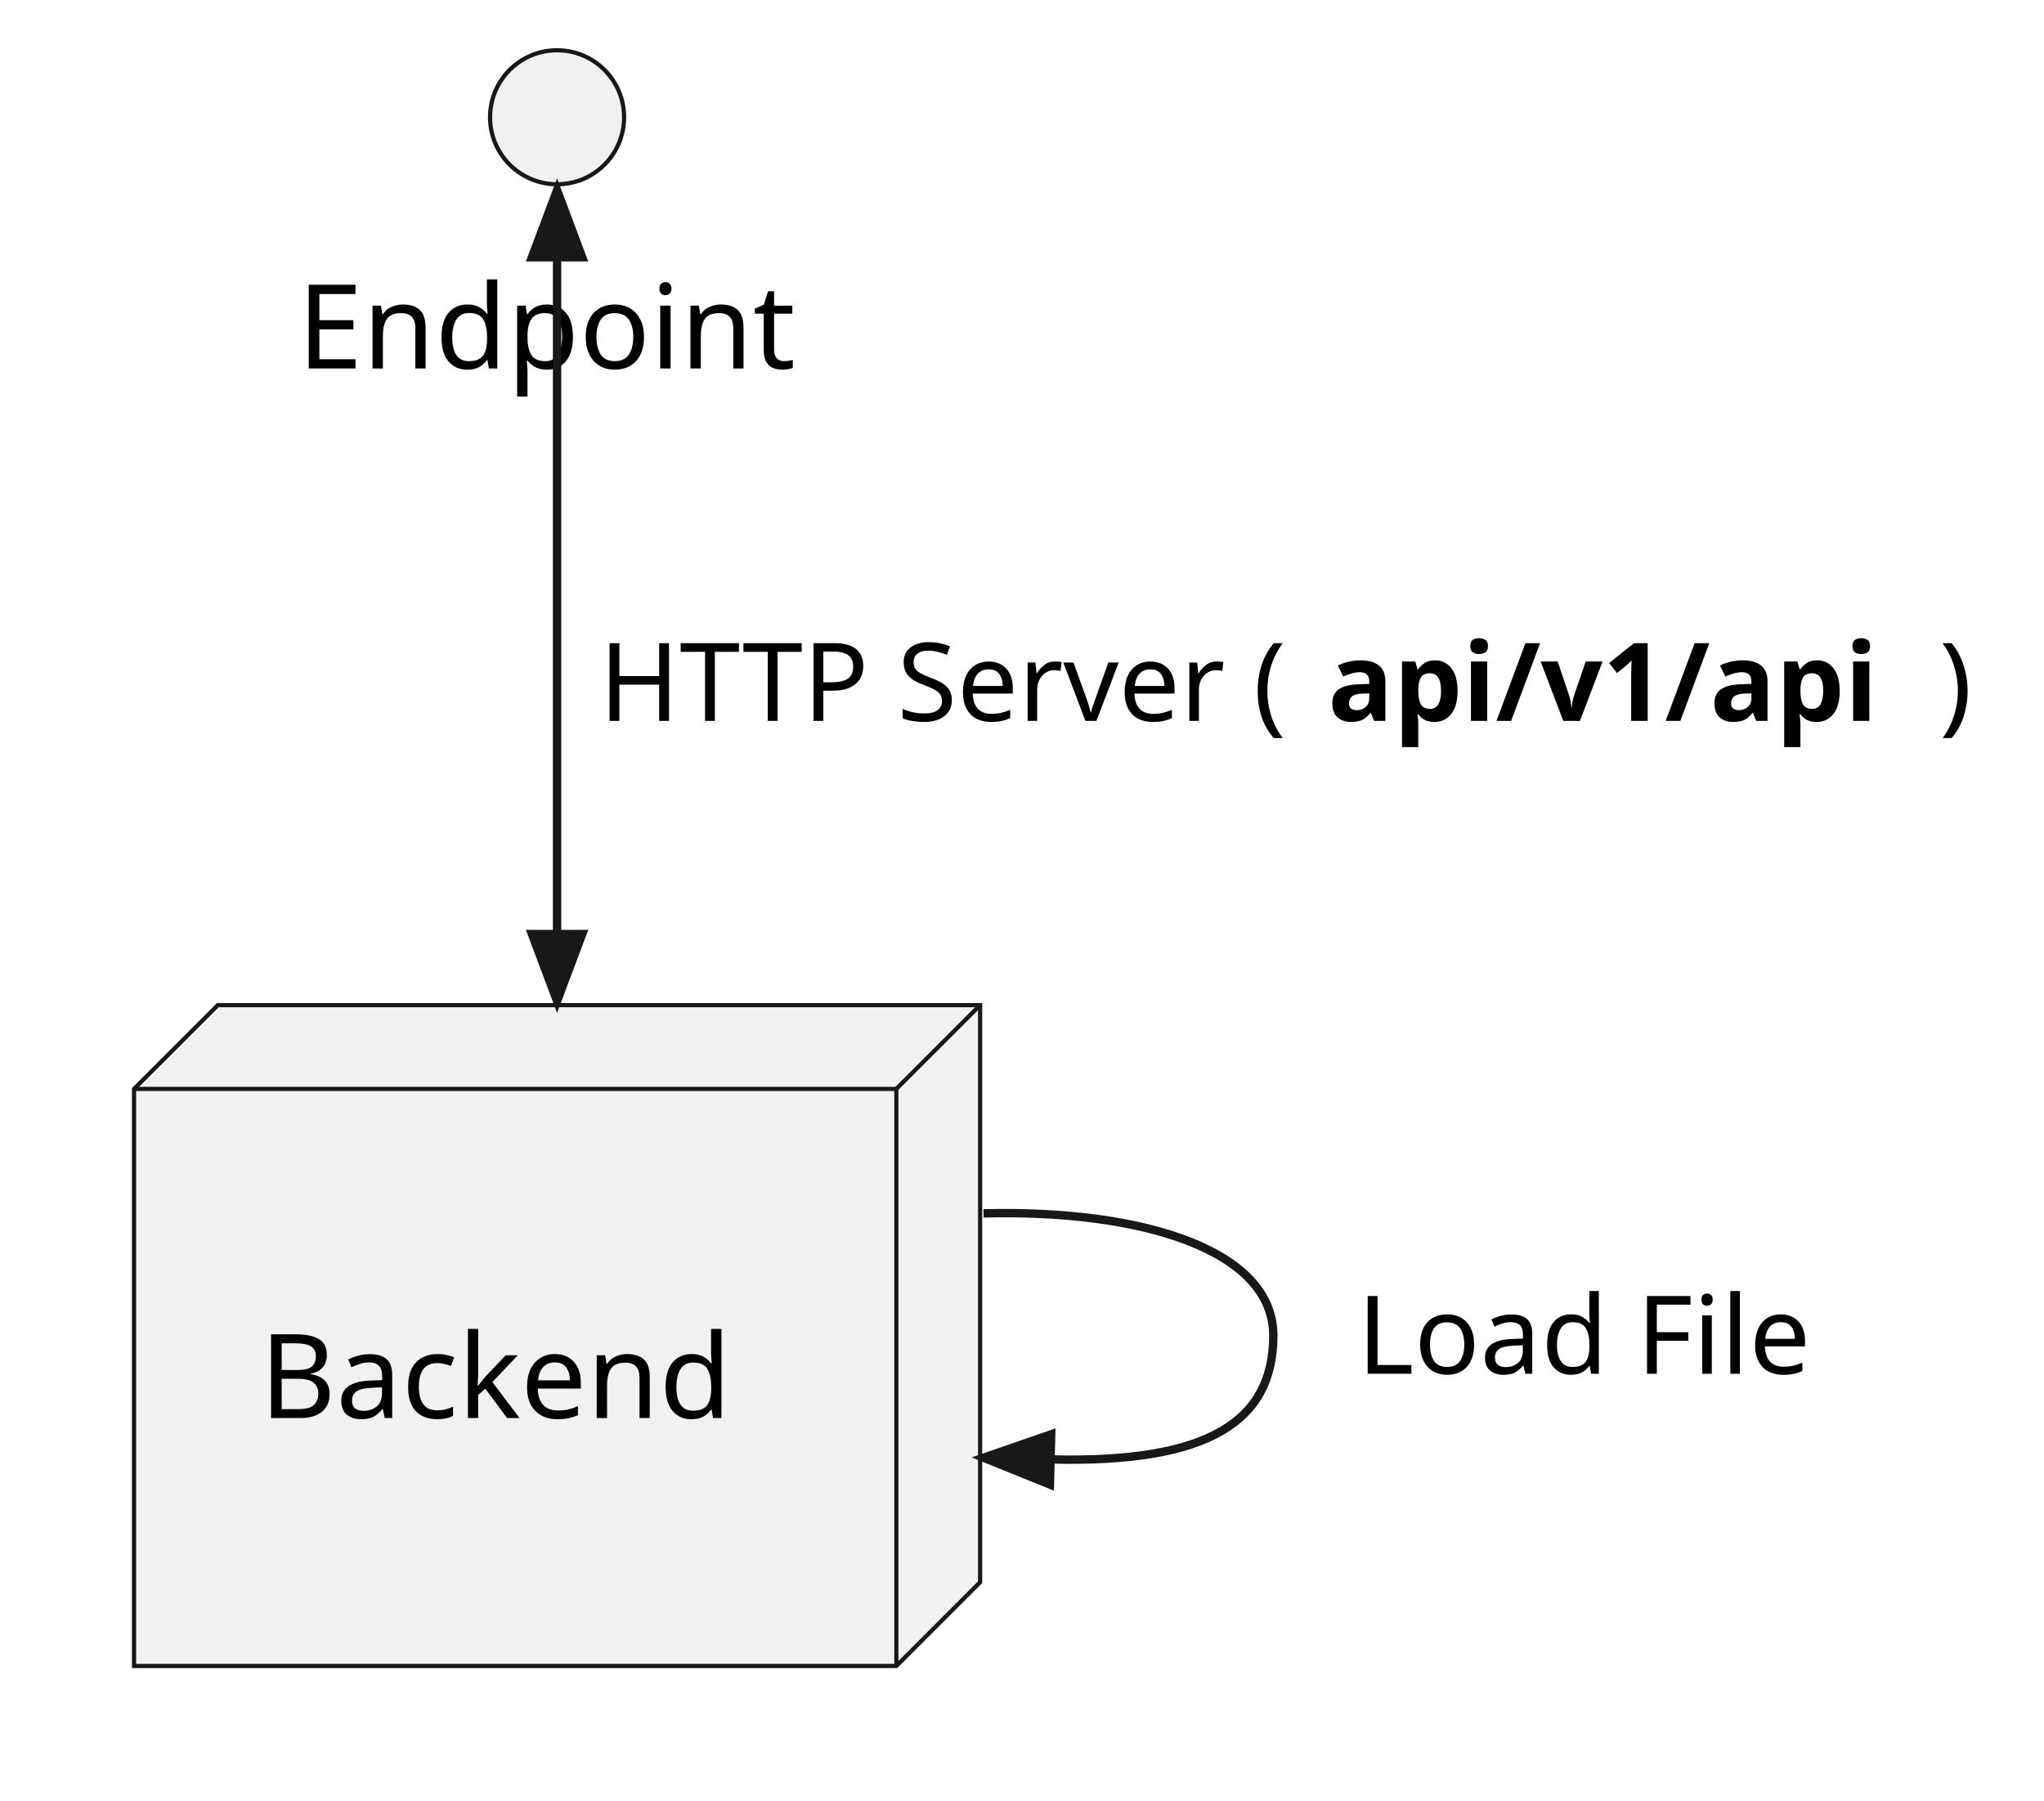
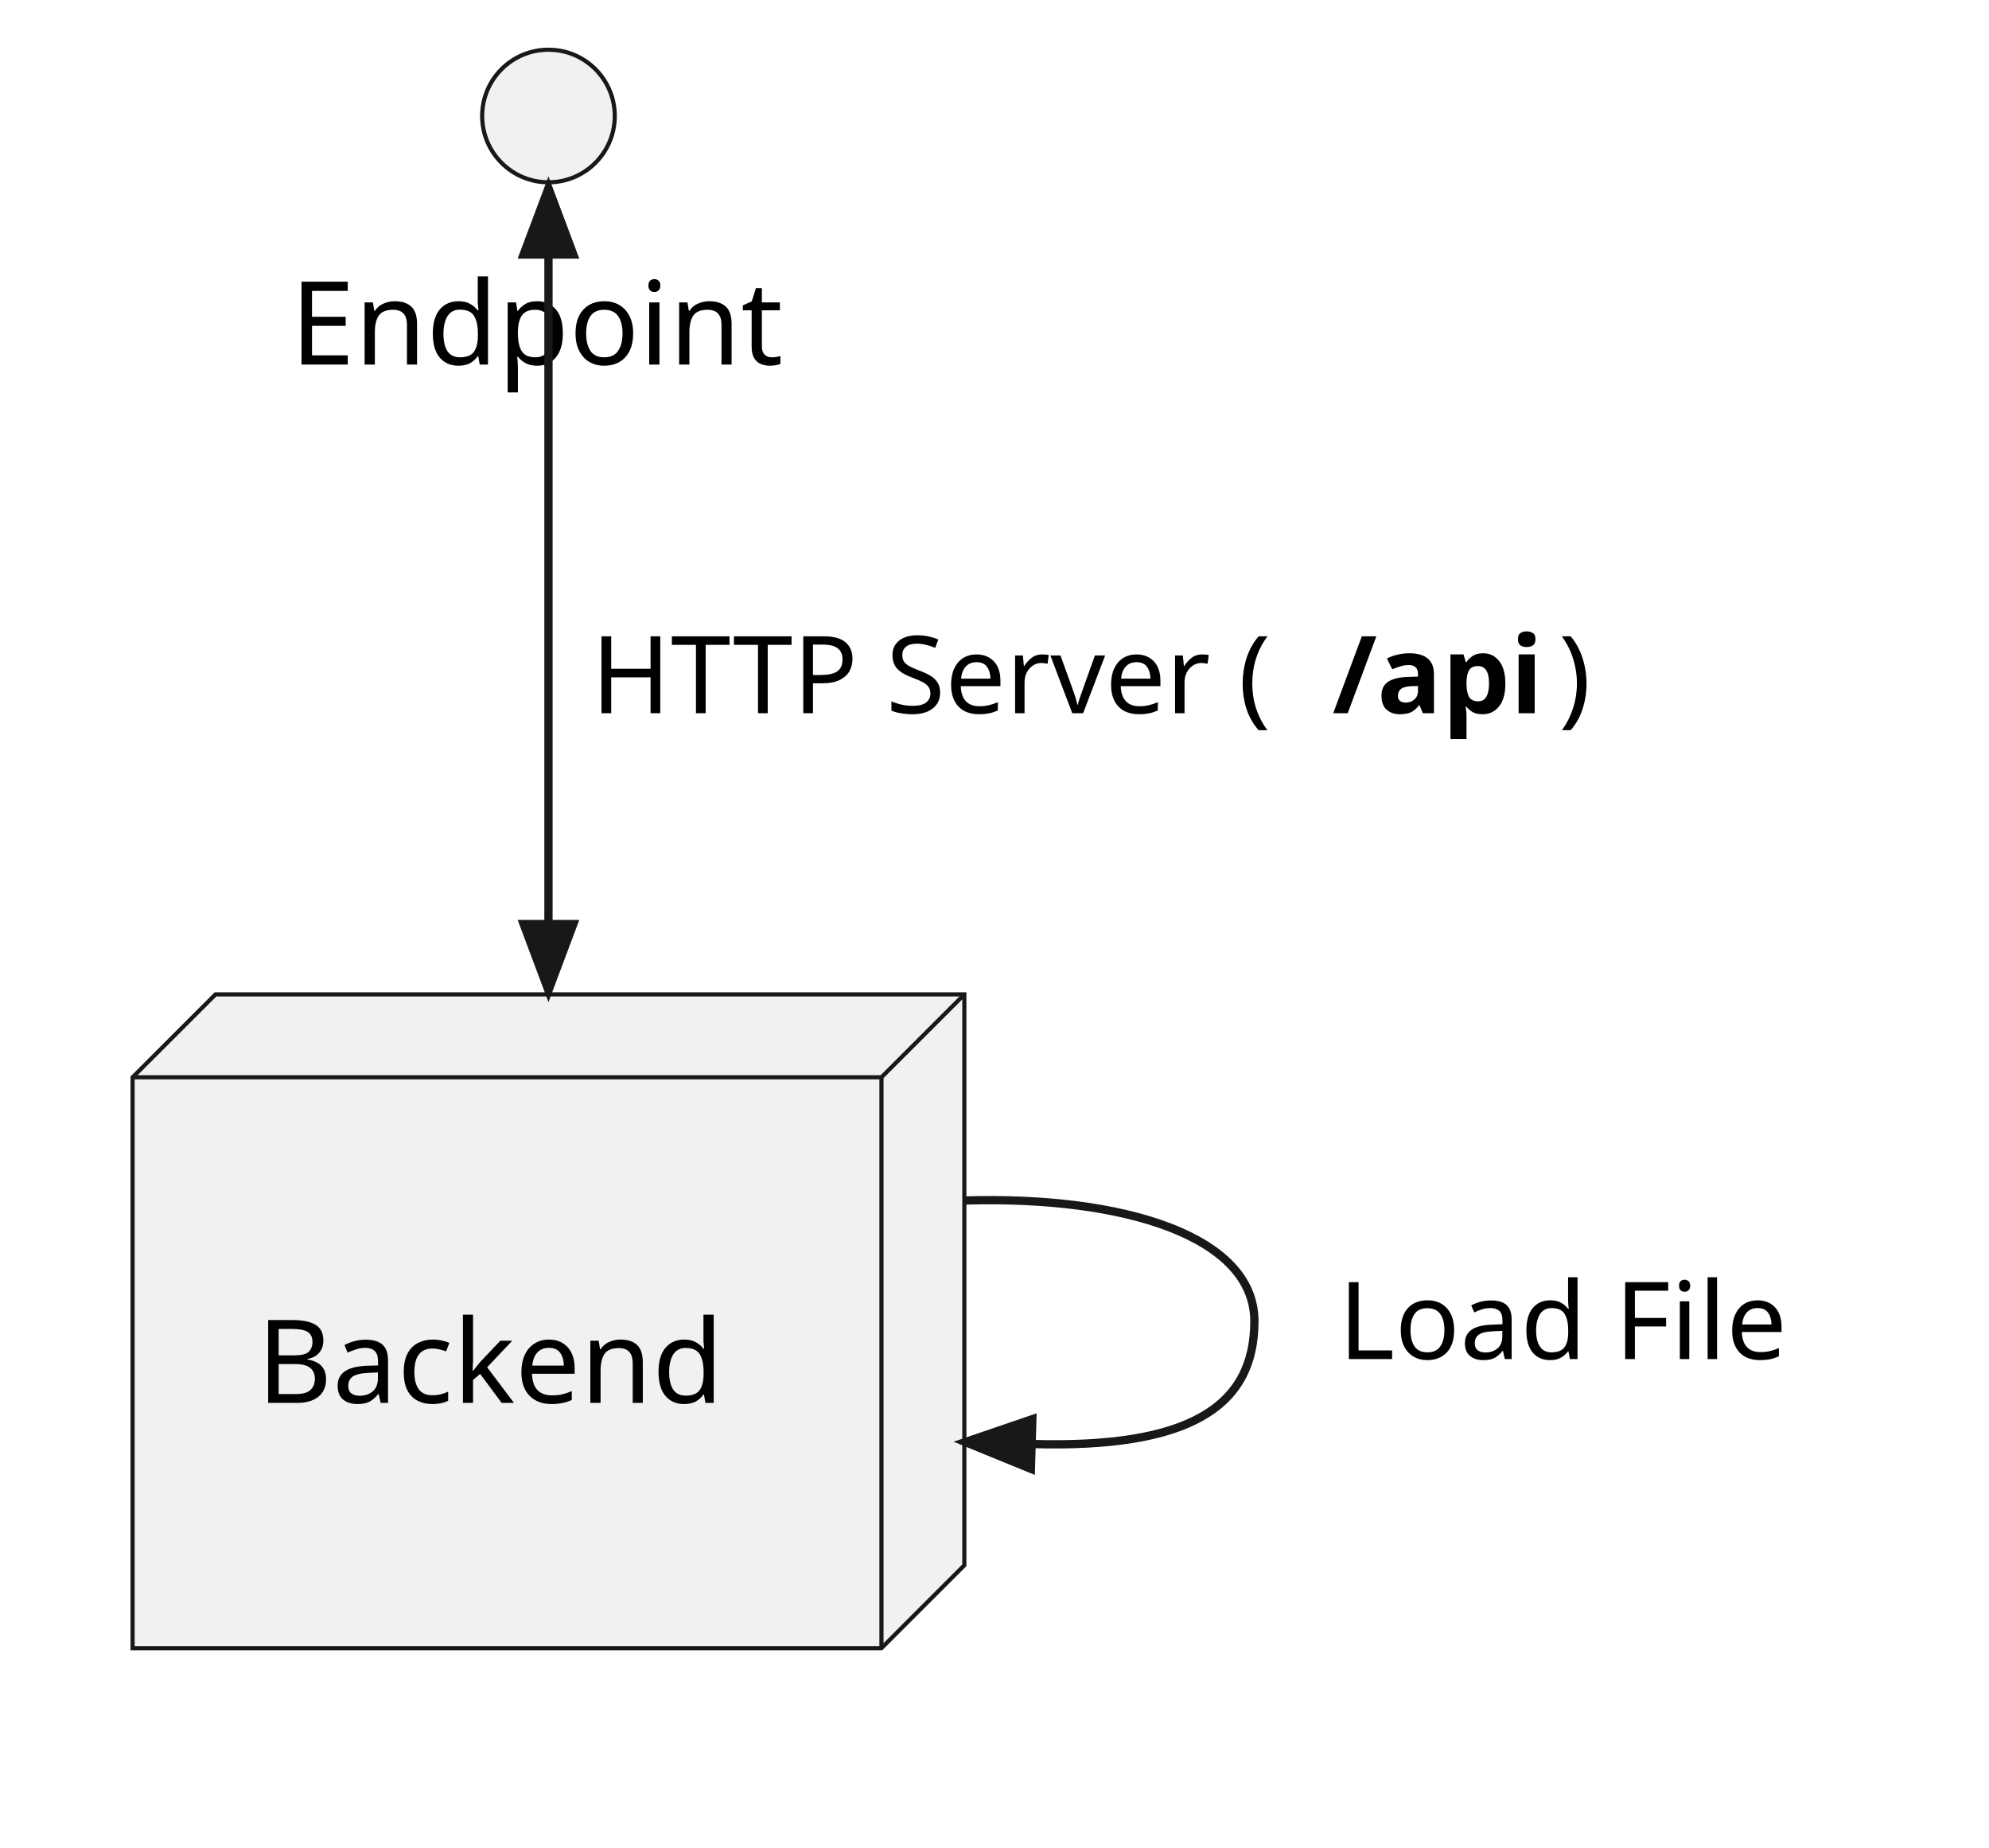
- <svg xmlns="http://www.w3.org/2000/svg" contentStyleType="text/css" height="215px" preserveAspectRatio="none" style="width:244px;height:215px;background:#FFFFFF;" version="1.1" viewBox="0 0 244 215" width="244px" zoomAndPan="magnify">
+ <svg xmlns="http://www.w3.org/2000/svg" contentStyleType="text/css" data-diagram-type="CLASS" height="223px" preserveAspectRatio="none" style="width:240px;height:223px;background:#FFFFFF;" version="1.1" viewBox="0 0 240 223" width="240px" zoomAndPan="magnify">
  <defs />
  <g>
-     <g id="elem_endpoint">
-       <ellipse cx="66.5" cy="14" fill="#F1F1F1" rx="8" ry="8" style="stroke:#181818;stroke-width:0.5;" />
-       <text fill="#000000" font-family="sans-serif" font-size="14" lengthAdjust="spacing" textLength="62" x="35.5" y="43.995">Endpoint</text>
+     <g class="entity" data-qualified-name="endpoint" data-source-line="1" id="ent0002">
+       <ellipse cx="66.18" cy="14" fill="#F1F1F1" rx="8" ry="8" style="stroke:#181818;stroke-width:0.5;" />
+       <text fill="#000000" font-family="sans-serif" font-size="14" lengthAdjust="spacing" textLength="62.31" x="35.025" y="43.995">Endpoint</text>
    </g>
-     <g id="elem_backend">
-       <polygon fill="#F1F1F1" points="16,130,26,120,117,120,117,188.891,107,198.891,16,198.891,16,130" style="stroke:#181818;stroke-width:0.5;" />
-       <line style="stroke:#181818;stroke-width:0.5;" x1="107" x2="117" y1="130" y2="120" />
-       <line style="stroke:#181818;stroke-width:0.5;" x1="16" x2="107" y1="130" y2="130" />
-       <line style="stroke:#181818;stroke-width:0.5;" x1="107" x2="107" y1="130" y2="198.891" />
-       <text fill="#000000" font-family="sans-serif" font-size="14" lengthAdjust="spacing" textLength="4" x="31" y="152.995"> </text>
-       <text fill="#000000" font-family="sans-serif" font-size="14" lengthAdjust="spacing" textLength="61" x="31" y="169.292">Backend</text>
-       <text fill="#000000" font-family="sans-serif" font-size="14" lengthAdjust="spacing" textLength="4" x="31" y="185.589"> </text>
+     <g class="entity" data-qualified-name="backend" data-source-line="5" id="ent0003">
+       <polygon fill="#F1F1F1" points="16,130,26,120,116.361,120,116.361,188.891,106.361,198.891,16,198.891,16,130" style="stroke:#181818;stroke-width:0.5;" />
+       <line style="stroke:#181818;stroke-width:0.5;" x1="106.361" x2="116.361" y1="130" y2="120" />
+       <line style="stroke:#181818;stroke-width:0.5;" x1="16" x2="106.361" y1="130" y2="130" />
+       <line style="stroke:#181818;stroke-width:0.5;" x1="106.361" x2="106.361" y1="130" y2="198.891" />
+       <text fill="#000000" font-family="sans-serif" font-size="14" lengthAdjust="spacing" textLength="4.45" x="31" y="152.995"> </text>
+       <text fill="#000000" font-family="sans-serif" font-size="14" lengthAdjust="spacing" textLength="60.361" x="31" y="169.292">Backend</text>
+       <text fill="#000000" font-family="sans-serif" font-size="14" lengthAdjust="spacing" textLength="4.45" x="31" y="185.589"> </text>
    </g>
-     <g id="link_endpoint_backend">
-       <path d="M66.5,30.71 C66.5,48.64 66.5,78.11 66.5,111.51 " fill="none" id="endpoint-backend" style="stroke:#181818;stroke-width:1.0;" />
-       <polygon fill="#181818" points="66.5,22.71,63.5,30.71,69.5,30.71,66.5,22.71" style="stroke:#181818;stroke-width:1.0;" />
-       <polygon fill="#181818" points="66.5,119.51,69.5,111.51,63.5,111.51,66.5,119.51" style="stroke:#181818;stroke-width:1.0;" />
-       <text fill="#000000" font-family="sans-serif" font-size="13" lengthAdjust="spacing" textLength="87" x="71.5" y="86.067">HTTP Server (</text>
-       <text fill="#000000" font-family="sans-serif" font-size="13" font-weight="bold" lengthAdjust="spacing" textLength="73" x="158.5" y="86.067">api/v1/api</text>
-       <text fill="#000000" font-family="sans-serif" font-size="13" lengthAdjust="spacing" textLength="5" x="231.5" y="86.067">)</text>
+     <g class="link" data-entity-1="ent0002" data-entity-2="ent0003" data-link-type="dependency" data-source-line="11" id="lnk4">
+       <path codeLine="11" d="M66.18,30.71 C66.18,48.64 66.18,78.11 66.18,111.51" fill="none" id="endpoint-backend" style="stroke:#181818;stroke-width:1;" />
+       <polygon fill="#181818" points="66.18,22.71,63.18,30.71,69.18,30.71,66.18,22.71" style="stroke:#181818;stroke-width:1;" />
+       <polygon fill="#181818" points="66.18,119.51,69.18,111.51,63.18,111.51,66.18,119.51" style="stroke:#181818;stroke-width:1;" />
+       <text fill="#000000" font-family="sans-serif" font-size="13" lengthAdjust="spacing" textLength="89.464" x="71.312" y="86.067">HTTP Server (</text>
+       <text fill="#000000" font-family="sans-serif" font-size="13" font-weight="700" lengthAdjust="spacing" textLength="27.282" x="160.776" y="86.067">/api</text>
+       <text fill="#000000" font-family="sans-serif" font-size="13" lengthAdjust="spacing" textLength="5.072" x="188.058" y="86.067">)</text>
    </g>
-     <g id="link_backend_backend">
-       <path d="M117.41,144.86 C136.38,144.38 152,149.24 152,159.44 C152,169.64 144.377,174.712 125.407,174.232 " fill="none" id="backend-to-backend" style="stroke:#181818;stroke-width:1.0;" />
-       <polygon fill="#181818" points="117.41,174.03,125.332,177.231,125.483,171.233,117.41,174.03" style="stroke:#181818;stroke-width:1.0;" />
-       <text fill="#000000" font-family="sans-serif" font-size="13" lengthAdjust="spacing" textLength="56" x="162" y="164.007">Load File</text>
+     <g class="link" data-entity-1="ent0003" data-entity-2="ent0003" data-link-type="dependency" data-source-line="12" id="lnk5">
+       <path codeLine="12" d="M116.48,144.87 C135.57,144.31 151.36,149.17 151.36,159.44 C151.36,169.72 143.567,174.815 124.477,174.255" fill="none" id="backend-to-backend" style="stroke:#181818;stroke-width:1;" />
+       <polygon fill="#181818" points="116.48,174.02,124.389,177.253,124.564,171.256,116.48,174.02" style="stroke:#181818;stroke-width:1;" />
+       <text fill="#000000" font-family="sans-serif" font-size="13" lengthAdjust="spacing" textLength="58.246" x="161.492" y="164.007">Load File</text>
    </g>
  </g>
</svg>
